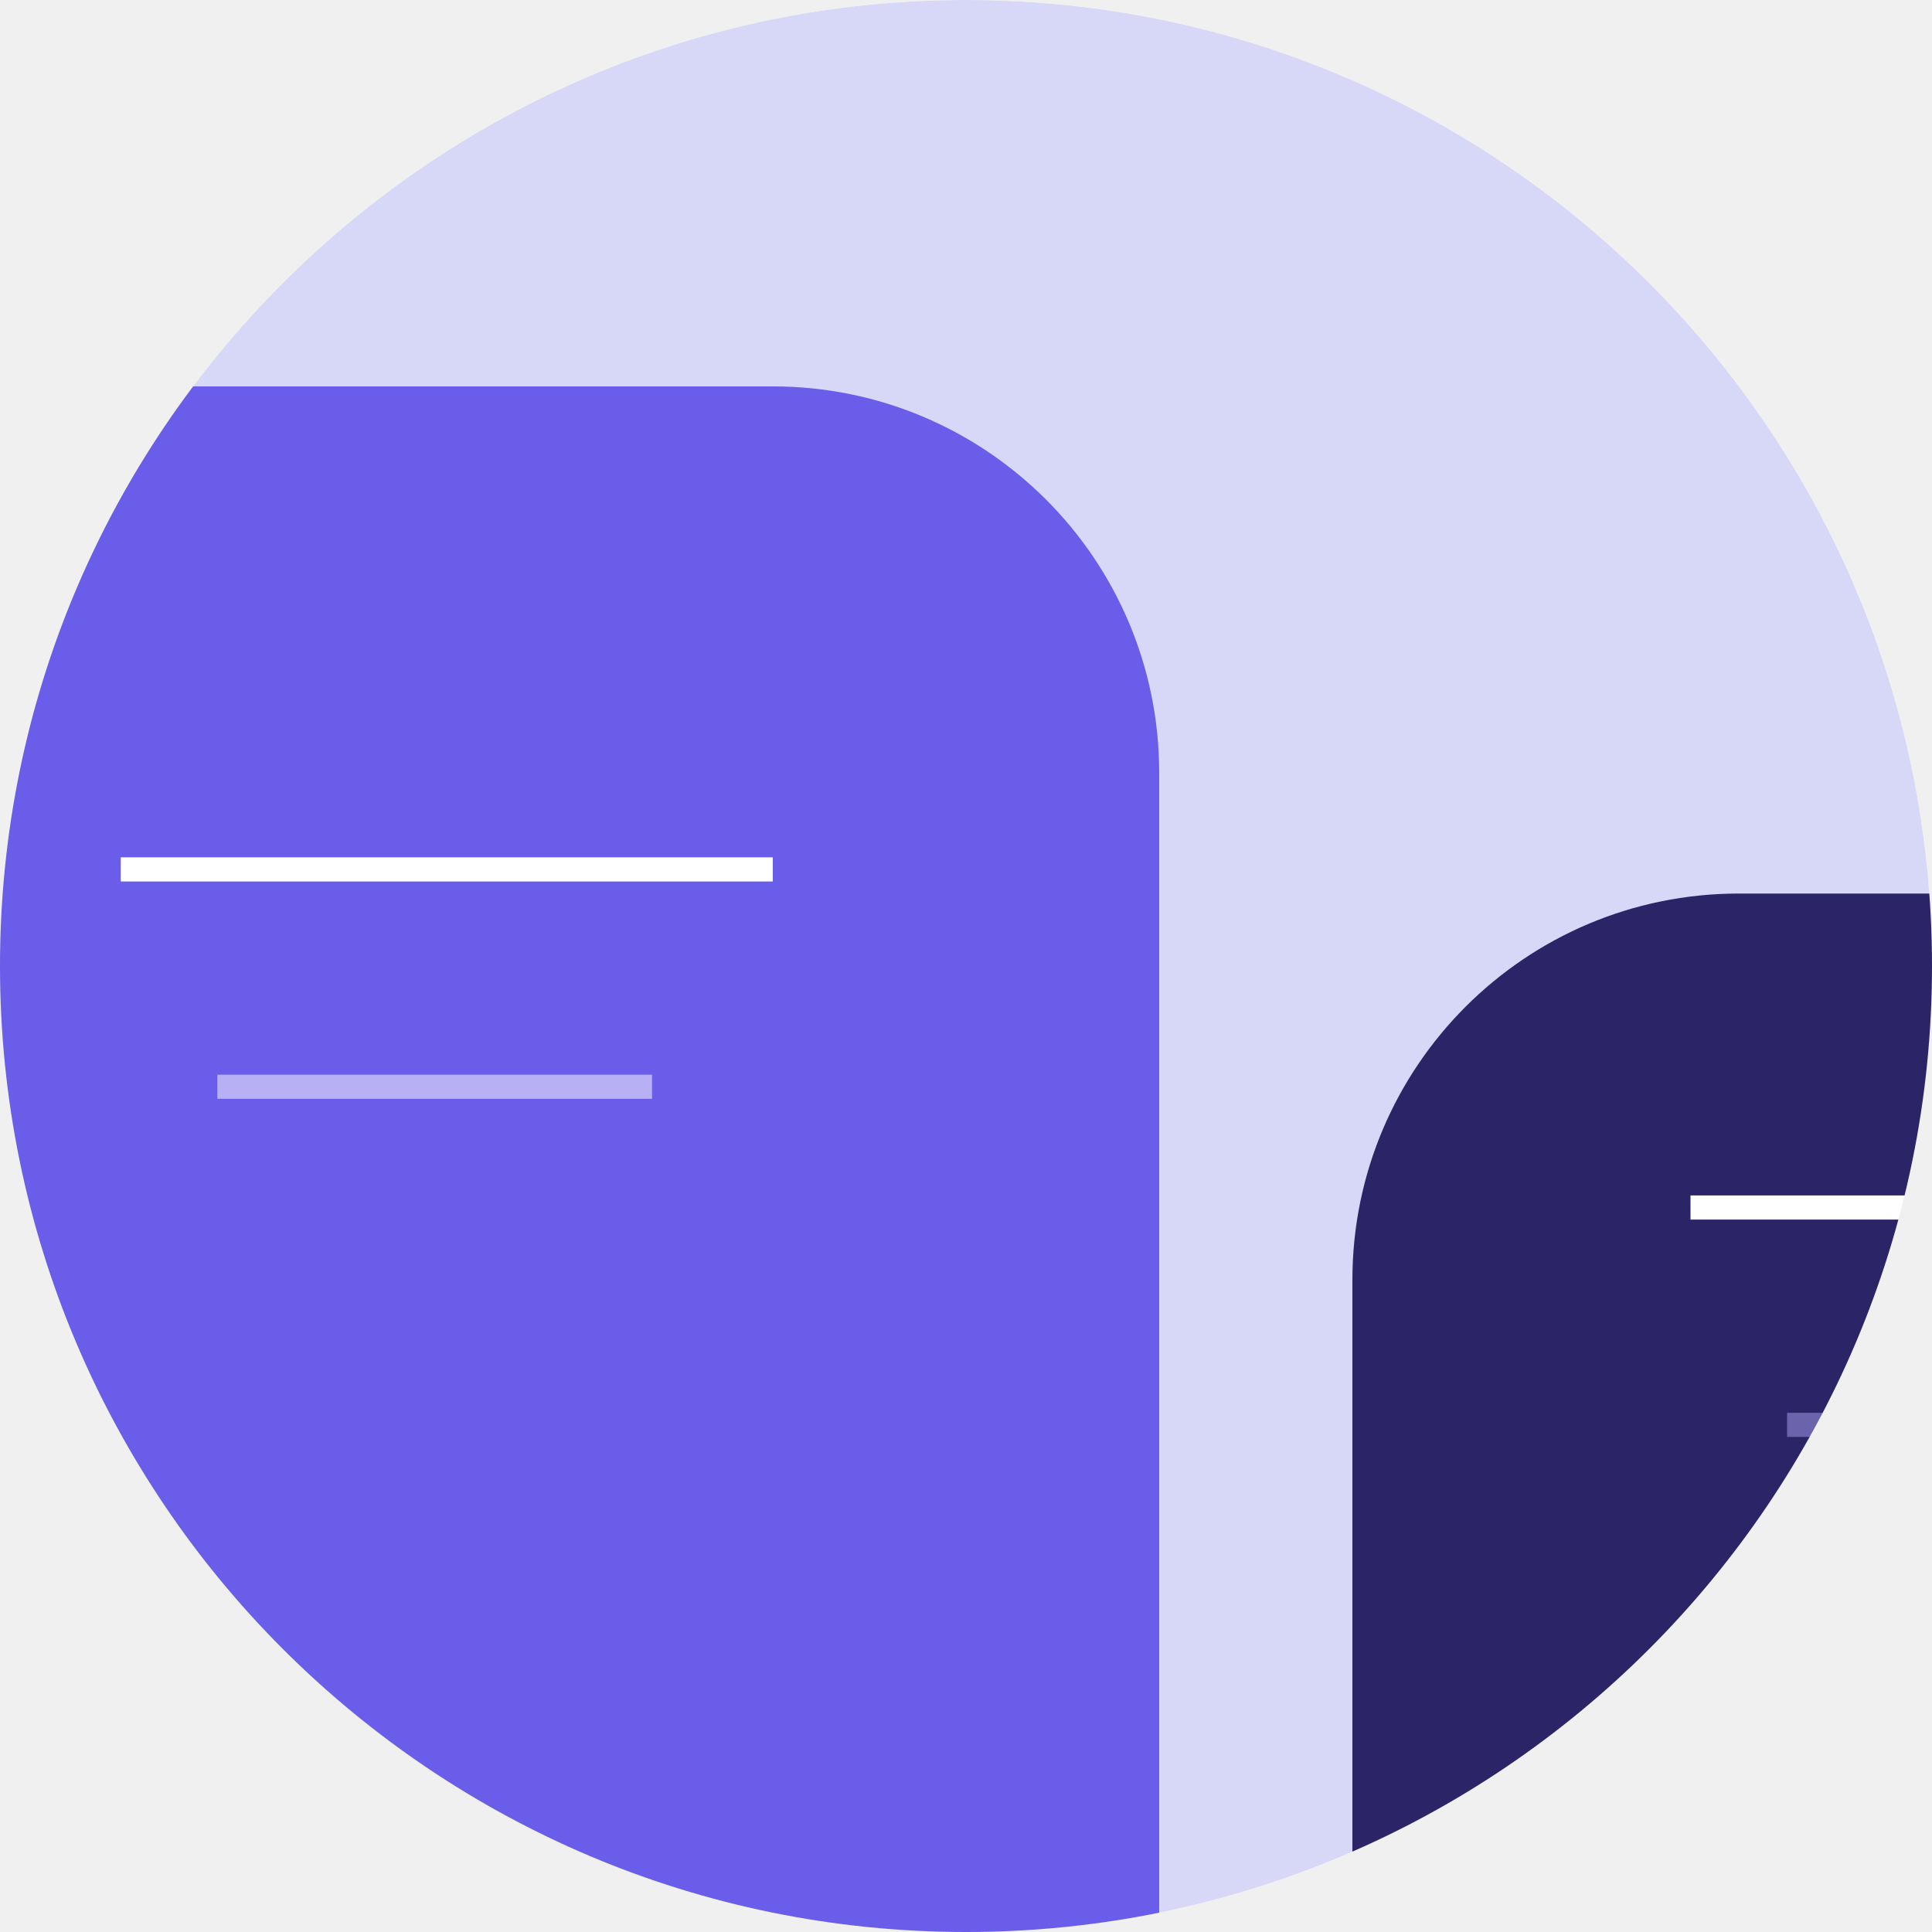
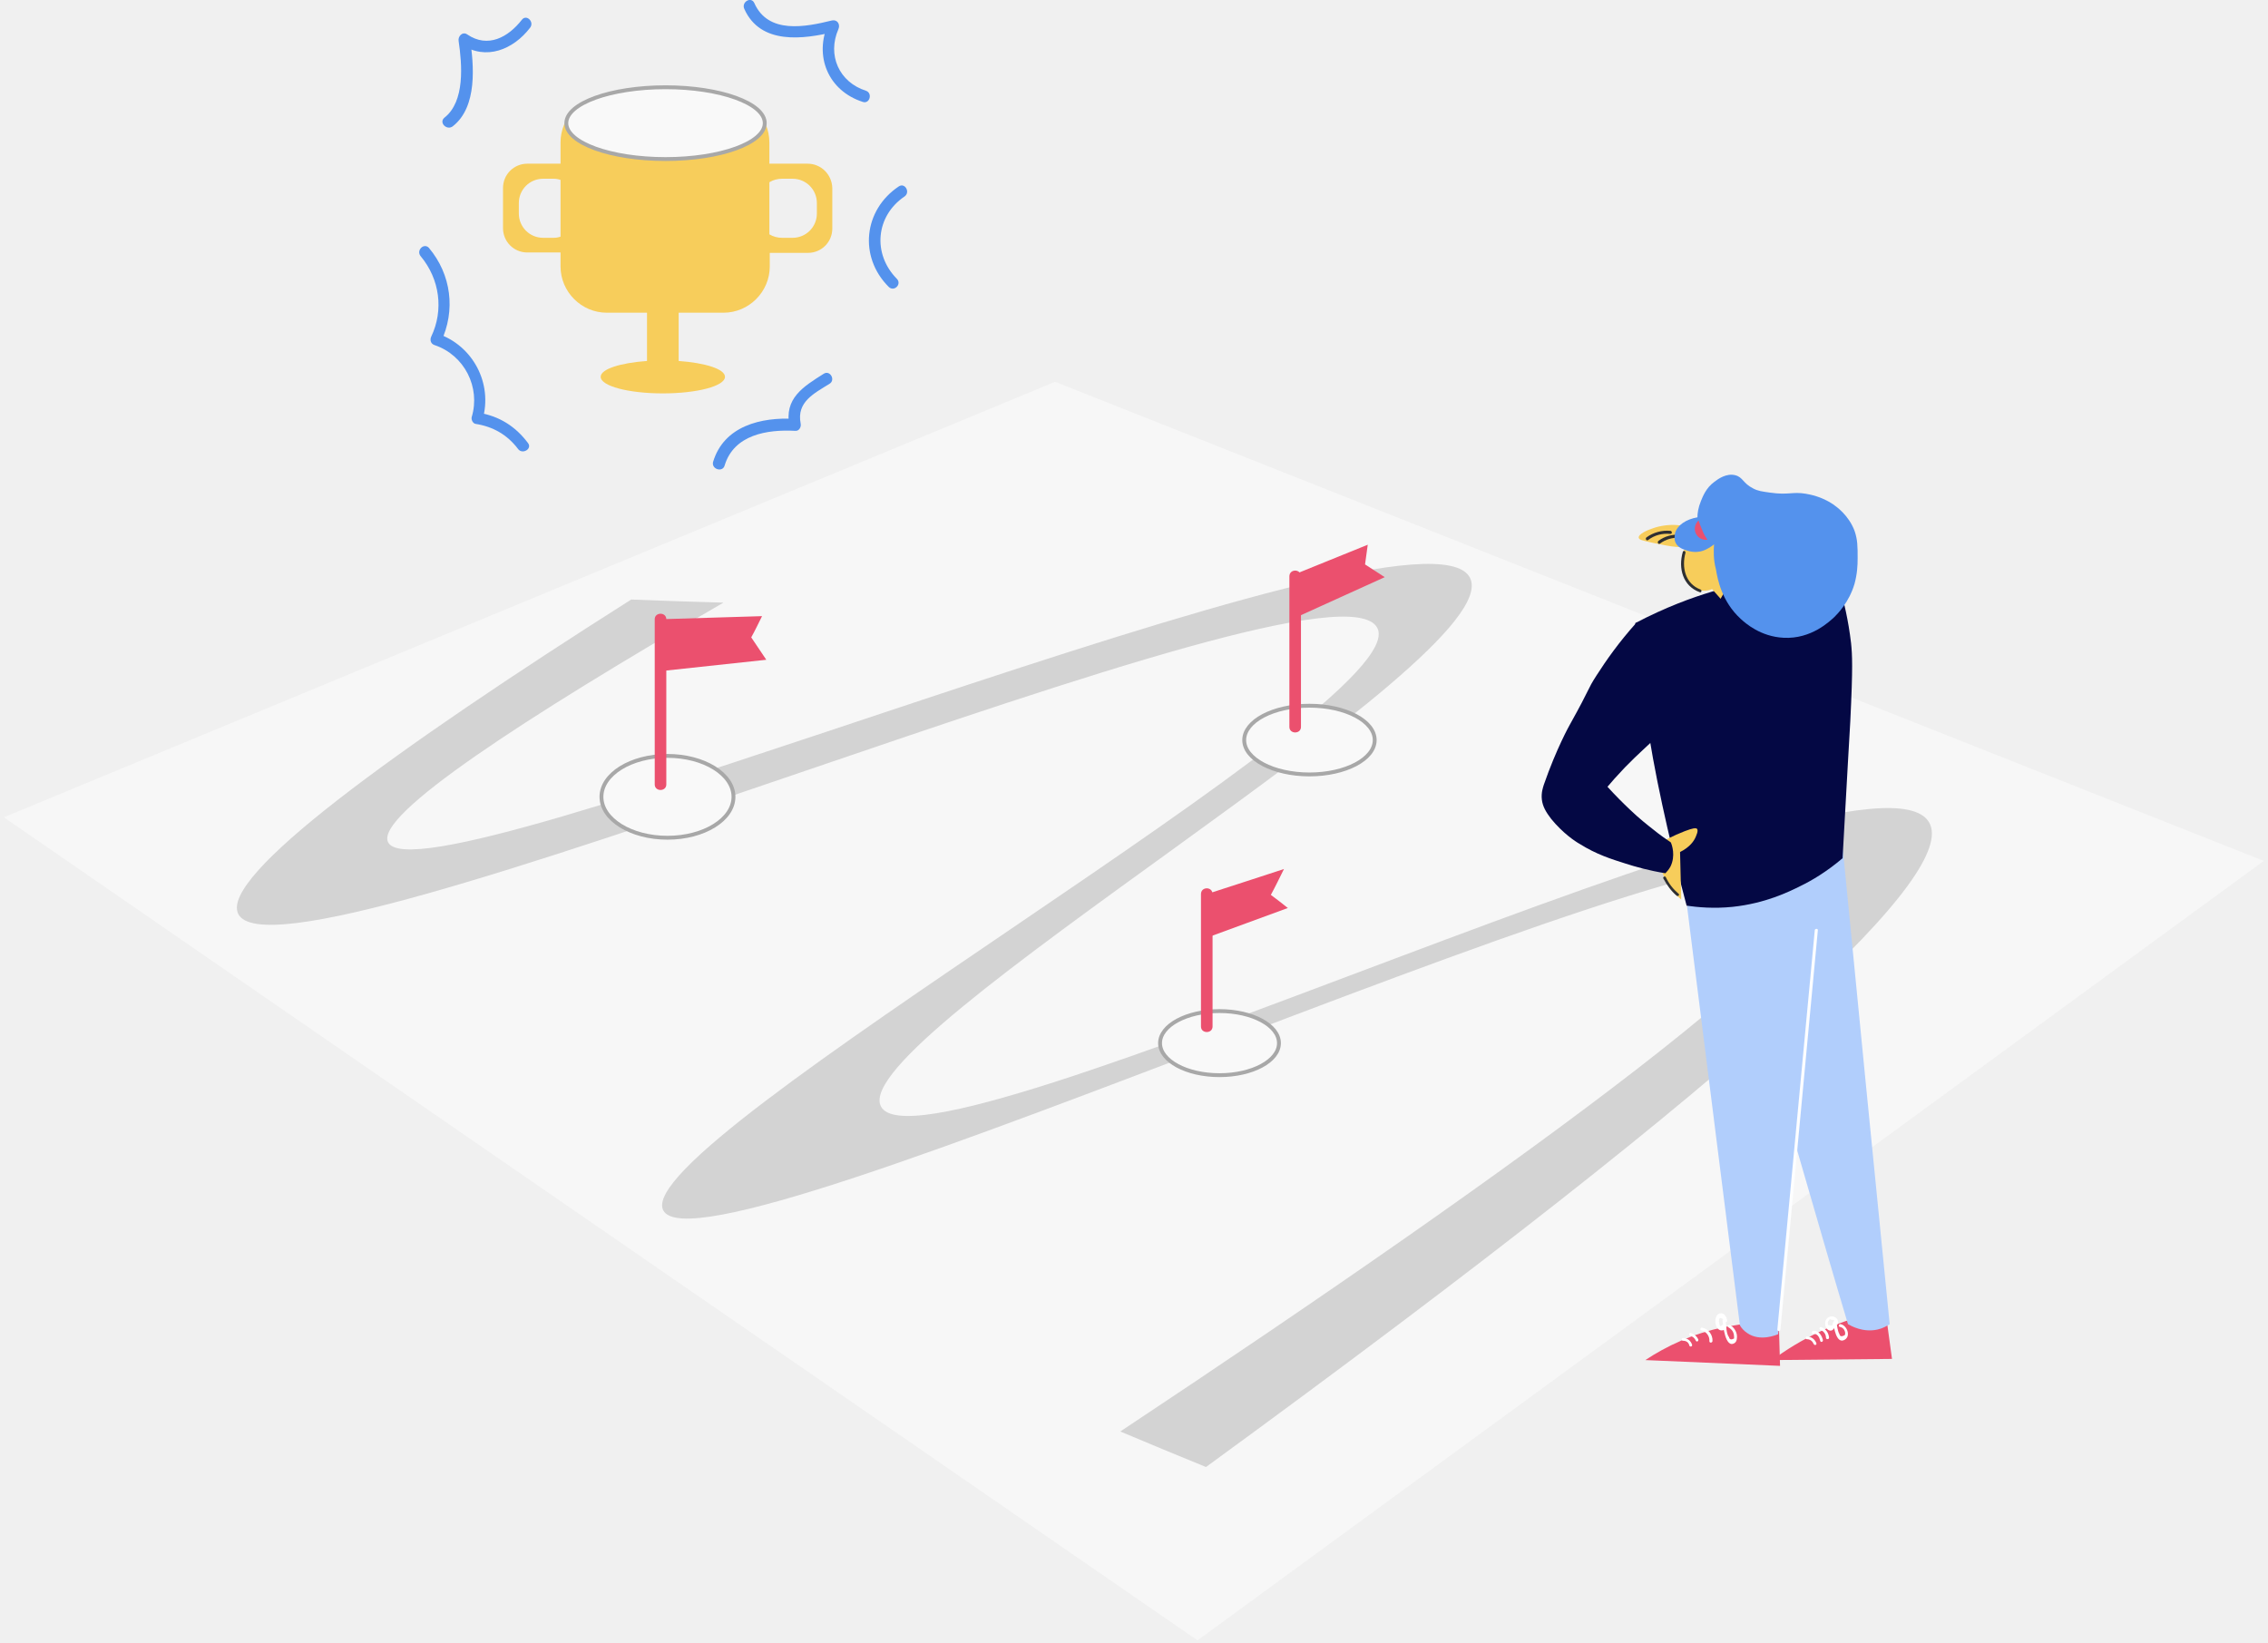
- <svg xmlns="http://www.w3.org/2000/svg" className="mb-30" width="80" height="80" viewBox="0 0 80 80" fill="none">
-   <mask id="mask0-icon2" mask-type="alpha" maskUnits="userSpaceOnUse" x="0" y="0" width="80" height="80">
-     <circle cx="40" cy="40" r="40" fill="#D7D7F8" />
-   </mask>
-   <g mask="url(#mask0-icon2)">
-     <circle cx="40" cy="40" r="40" fill="#D7D7F8" />
-     <rect x="-14" y="16" width="62" height="82" rx="16" fill="#695DE9" />
-     <path d="M32 36H5" stroke="white" strokeWidth="4" strokeLinecap="round" strokeLinejoin="round" />
-     <path d="M27 45L9 45" stroke="#B7B0F4" strokeWidth="4" strokeLinecap="round" strokeLinejoin="round" />
-     <rect x="56" y="37" width="49" height="75" rx="16" fill="#2B2467" />
-     <path d="M97 50H70" stroke="white" strokeWidth="4" strokeLinecap="round" strokeLinejoin="round" />
-     <path d="M92 59L74 59" stroke="#6B63AC" strokeWidth="4" strokeLinecap="round" strokeLinejoin="round" />
+ <svg xmlns="http://www.w3.org/2000/svg" version="1.1" x="0px" y="0px" viewBox="0 0 587.5 425.5" style="enable-background:new 0 0 587.5 425.5;" xml:space="preserve">
+   <style type="text/css">
+ 	.st0{fill:#F7F7F7;}
+ 	.st1{fill:#D3D3D3;}
+ 	.st2{fill:#F9F9F9;stroke:#A8A8A8;stroke-miterlimit:10;}
+ 	.st3{fill:#EB506E;}
+ 	.st4{fill:#F7CD5B;}
+ 	.st5{fill:#5492ED;}
+ 	.st6{fill:#B1CEFC;}
+ 	.st7{fill:none;}
+ 	.st8{fill:#FFFFFF;}
+ 	.st9{fill:#FDFEFF;}
+ 	.st10{fill:#040844;}
+ 	.st11{fill:#2E2F32;}
+ </style>
+   <g id="background">
+     <g id="board">
+       <polygon class="st0" points="310.2,424.9 1,211.7 273.3,98.9 586.4,223   " />
+       <path class="st1" d="M163.5,155.3C101.7,194.5,57,227,61.7,236.7c11,22.6,283.6-97.1,295.1-74c9.8,19.6-194,133-185,150.8    c10.3,20.4,288.3-111.7,301.1-88.1c7.5,13.7-76.9,75.2-182.7,145.4c7.4,3.1,14.8,6.2,22.2,9.2C457.9,273.9,507.2,225.8,499.7,213    c-15.2-26-260.6,94.6-271.5,73.6c-9.3-17.9,162.9-116.1,152.6-136.9c-12.3-24.8-272.3,86.1-280.3,68.4c-3.2-7,34.8-31.8,86.9-62    C179.5,155.9,171.5,155.6,163.5,155.3z" />
+       <ellipse class="st2" cx="339.2" cy="191.7" rx="16.9" ry="8.9" />
+       <ellipse class="st2" cx="172.9" cy="206.4" rx="17.1" ry="10.6" />
+       <ellipse class="st2" cx="315.9" cy="270.2" rx="15.4" ry="8.3" />
+       <g>
+         <g>
+           <path class="st3" d="M169.6,160.4c0,14.3,0,28.5,0,42.8c0,1.9,3,1.9,3,0c0-14.3,0-28.5,0-42.8      C172.6,158.5,169.6,158.5,169.6,160.4L169.6,160.4z" />
+         </g>
+       </g>
+       <g>
+         <g>
+           <path class="st3" d="M334,149.3c0,13,0,26,0,39c0,1.9,3,1.9,3,0c0-13,0-26,0-39C337,147.3,334,147.3,334,149.3L334,149.3z" />
+         </g>
+       </g>
+       <g>
+         <g>
+           <path class="st3" d="M311.1,231.6c0,11.4,0,22.9,0,34.3c0,1.9,3,1.9,3,0c0-11.4,0-22.9,0-34.3      C314.1,229.6,311.1,229.6,311.1,231.6L311.1,231.6z" />
+         </g>
+       </g>
+       <path class="st3" d="M171.1,160.4c8.8-0.3,17.5-0.5,26.3-0.8c-0.9,1.8-1.8,3.7-2.8,5.5c1.3,1.9,2.6,3.9,3.9,5.8    c-9.3,1-18.6,2-27.9,3C170.7,169.5,170.9,165,171.1,160.4z" />
+       <path class="st3" d="M334.8,149c6.5-2.6,13-5.3,19.5-7.9c-0.2,1.7-0.5,3.4-0.7,5.1c1.7,1.1,3.4,2.2,5.1,3.3    c-7.6,3.4-15.1,6.9-22.7,10.3C335.7,156.1,335.3,152.5,334.8,149z" />
+       <path class="st3" d="M312.6,231.6c6.7-2.2,13.4-4.3,20-6.5c-1.1,2.2-2.2,4.5-3.4,6.7c1.5,1.1,2.9,2.2,4.4,3.4    c-7,2.6-14,5.1-21,7.7C312.6,239.1,312.6,235.3,312.6,231.6z" />
+     </g>
+     <g id="trophy">
+       <path class="st4" d="M209.2,42.4h-9.9v-5.5c0-6.6-5.4-12-12-12h-30.1c-6.6,0-12,5.4-12,12v5.5h-8.6c-3.5,0-6.3,2.8-6.3,6.3v10.4    c0,3.5,2.8,6.3,6.3,6.3h8.6V69c0,6.6,5.4,12,12,12h10.4v12.5c-6.9,0.5-12,2.1-12,4.1c0,2.4,7.2,4.3,16.1,4.3    c8.9,0,16.1-1.9,16.1-4.3c0-2-5.1-3.6-12-4.1V81h11.6c6.6,0,12-5.4,12-12v-3.5h9.9c3.5,0,6.3-2.8,6.3-6.3V48.7    C215.5,45.2,212.7,42.4,209.2,42.4z M145.2,61.3c-0.6,0.2-1.1,0.3-1.8,0.3h-2.7c-3.5,0-6.3-2.8-6.3-6.3v-2.7    c0-3.5,2.8-6.3,6.3-6.3h2.7c0.6,0,1.2,0.1,1.8,0.3V61.3z M211.6,55.3c0,3.5-2.8,6.3-6.3,6.3h-2.7c-1.2,0-2.3-0.3-3.3-0.9V47.2    c1-0.6,2.1-0.9,3.3-0.9h2.7c3.5,0,6.3,2.8,6.3,6.3V55.3z" />
+       <ellipse class="st2" cx="172.4" cy="31.9" rx="25.7" ry="9.3" />
+       <g>
+         <g>
+           <path class="st5" d="M117.3,32.7c6.4-5,5.5-15.8,4.4-22.9c-0.7,0.6-1.5,1.1-2.2,1.7c6.4,4.3,13.5,1.3,17.8-4.3      c1.2-1.5-0.9-3.6-2.1-2.1c-3.5,4.5-8.8,7.5-14.2,3.8c-1.2-0.8-2.4,0.5-2.2,1.7c0.9,6.1,1.7,15.7-3.7,19.9      C113.6,31.8,115.8,33.9,117.3,32.7L117.3,32.7z" />
+         </g>
+       </g>
+       <g>
+         <g>
+           <path class="st5" d="M109,66.4c4.9,5.9,6,13.9,2.7,20.8c-0.4,0.9-0.1,1.9,0.9,2.2c7.7,2.6,11.9,10.9,9.6,18.6      c-0.2,0.7,0.3,1.7,1,1.8c4.5,0.7,8.2,2.8,11,6.5c1.1,1.5,3.7,0,2.6-1.5c-3.2-4.3-7.4-7-12.8-7.9c0.3,0.6,0.7,1.2,1,1.8      c2.7-9.4-2.5-19.2-11.7-22.3c0.3,0.7,0.6,1.5,0.9,2.2c3.9-8.2,2.7-17.5-3.1-24.4C109.8,62.8,107.7,64.9,109,66.4L109,66.4z" />
+         </g>
+       </g>
+       <g>
+         <g>
+           <path class="st5" d="M187.7,120.6c2.4-8,11-9.4,18.3-9c1,0.1,1.6-1,1.4-1.9c-1.1-5.6,3.5-7.8,7.5-10.3c1.6-1,0.1-3.6-1.5-2.6      c-5.4,3.4-10.3,6.4-8.9,13.6c0.5-0.6,1-1.3,1.4-1.9c-8.7-0.5-18.4,1.8-21.2,11.2C184.3,121.6,187.2,122.4,187.7,120.6      L187.7,120.6z" />
+         </g>
+       </g>
+       <g>
+         <g>
+           <path class="st5" d="M192.8,2.3c4.2,9.4,15.3,7.9,23.5,5.9c-0.6-0.7-1.1-1.5-1.7-2.2c-3.8,8.5-0.1,17.5,8.9,20.4      c1.8,0.6,2.6-2.3,0.8-2.9c-6.9-2.2-10.1-9.2-7.1-16c0.5-1.2-0.3-2.5-1.7-2.2C208.6,7,199,8.9,195.4,0.8      C194.6-1,192,0.5,192.8,2.3L192.8,2.3z" />
+         </g>
+       </g>
+       <g>
+         <g>
+           <path class="st5" d="M232.8,48.3c-9.1,6.1-10.4,18.2-2.6,26c1.4,1.4,3.5-0.7,2.1-2.1c-6.3-6.4-5.5-16.2,2-21.3      C235.9,49.8,234.4,47.2,232.8,48.3L232.8,48.3z" />
+         </g>
+       </g>
+     </g>
+   </g>
+   <g id="character">
+     <g id="leg_right">
+       <path class="st3" d="M479.6,341.7c-2.4,0.8-5,1.7-7.7,3c-5.2,2.4-9.5,5.1-12.8,7.6c10.3-0.1,20.6-0.2,31-0.3    c-0.5-3.7-1-7.4-1.5-11C485.5,341.2,482.6,341.5,479.6,341.7z" />
+       <path class="st6" d="M477.4,220.3c4,40.9,8,81.8,12.1,122.7c-0.8,0.5-1.8,1.1-3.2,1.4c-3.7,0.8-6.7-0.9-7.6-1.4    c-3.3-11-7.4-25.1-12.2-41.7c-8.2-28.3-11.4-39.7-14.1-55.5c-1.6-9.3-2.5-16.9-3.1-22C458.7,222.7,468,221.5,477.4,220.3z" />
+       <g>
+         <path class="st7" d="M478,223.2c3.8,40,7.7,79.9,11.5,119.9" />
+       </g>
+       <g>
+         <path class="st7" d="M454.3,253.7c7.1,30.1,15.2,59.9,24.4,89.4" />
+       </g>
+       <g>
+         <path class="st7" d="M479.4,343.7c2.5,1.2,5.5,1.3,8.2,0.4" />
+       </g>
+       <g>
+         <g>
+           <path class="st8" d="M476,343c0.7-2.1-2.4-2.8-3.1-0.9c-0.3,0.8,0,2.2,0.9,2.5c1.2,0.4,1.5-1,1.8-1.8c-0.2-0.1-0.5-0.1-0.7-0.2      c0.1,1.1,0.8,5.8,3,4.4c1.6-1,0.5-3.7-1.1-4c-0.5-0.1-0.7,0.6-0.2,0.7c0.6,0.1,1.1,0.5,1.3,1.2c0.1,0.3,0.1,0.6,0,0.9      c-0.8,0.5-1.3,0.4-1.4-0.2c-0.5-0.8-0.6-2.2-0.8-3.1c0-0.3-0.5-0.6-0.7-0.2c-0.1,0.1-0.1,0.2-0.2,0.4c-0.2,0.5,0,0.8-0.8,0.6      c-0.4,0-0.6-0.1-0.5-0.5c-0.1-0.3,0-0.5,0.2-0.7c0.2-0.4,0.4-0.5,0.8-0.2c0.6-0.1,0.8,0.2,0.6,0.9      C475.2,343.2,475.9,343.4,476,343L476,343z" />
+         </g>
+       </g>
+       <g>
+         <g>
+           <path class="st8" d="M468.1,346.9c0.8,0,1.4,0.5,1.7,1.2c0.2,0.5,0.9,0.3,0.7-0.2c-0.4-1-1.3-1.7-2.4-1.7      C467.6,346.2,467.6,346.9,468.1,346.9L468.1,346.9z" />
+         </g>
+       </g>
+       <g>
+         <g>
+           <path class="st8" d="M469.7,345.5c1.1-0.1,1.6,0.9,1.8,1.8c0.1,0.5,0.8,0.3,0.7-0.2c-0.3-1.2-1.1-2.5-2.5-2.4      C469.2,344.8,469.2,345.6,469.7,345.5L469.7,345.5z" />
+         </g>
+       </g>
+       <g>
+         <g>
+           <path class="st8" d="M471.6,344.5c0.8,0.3,1.4,1.1,1.4,2c0,0.5,0.8,0.5,0.8,0c-0.1-1.2-0.8-2.3-2-2.7      C471.3,343.6,471.1,344.3,471.6,344.5L471.6,344.5z" />
+         </g>
+       </g>
+     </g>
+     <g id="leg_left">
+       <path class="st3" d="M450.6,343.1c-1.2,0.2-2.5,0.4-3.7,0.6c-8.5,1.7-15.4,5.1-20.7,8.6c11.6,0.5,23.3,1,34.9,1.5    c-0.1-3.5-0.2-7-0.3-10.5C457.3,343.2,454,343.2,450.6,343.1z" />
+       <path class="st6" d="M437,234.7c4.6,36.2,9.1,72.4,13.7,108.6c0.4,0.7,1,1.4,1.9,2c3.3,2.3,7.5,0.5,8,0.3    c1.1-10.7,2.2-21.4,3.2-32c3-30.3,5.9-60.7,8.6-91C460.6,226.6,448.8,230.6,437,234.7z" />
+       <g>
+         <path class="st7" d="M437,237.6c4.5,35.2,9.1,70.3,13.6,105.5" />
+       </g>
+       <g>
+         <g>
+           <path class="st9" d="M470.1,240.9c-3.2,34.5-6.5,69-9.7,103.5c0,0.5,0.7,0.5,0.8,0c3.2-34.5,6.5-69,9.7-103.5      C470.9,240.5,470.2,240.5,470.1,240.9L470.1,240.9z" />
+         </g>
+       </g>
+       <g>
+         <path class="st7" d="M451.5,344.4c2.2,1.8,5.3,2.4,8,1.5" />
+       </g>
+       <g>
+         <g>
+           <path class="st8" d="M447.4,342.1c-0.1-0.9-0.7-2.1-1.8-1.9c-1.1,0.1-1.4,1.7-1.2,2.6c0.1,0.8,0.7,2,1.8,1.8      c1.1-0.2,0.9-1.7,0.7-2.6c-0.1-0.4-0.8-0.3-0.7,0.1c0.1,1,0.7,7.3,3.1,5.8c0.7-0.4,0.7-1.6,0.6-2.2c-0.2-1.1-0.9-2-1.8-2.5      c-0.4-0.2-0.8,0.4-0.4,0.6c0.7,0.4,1.2,0.9,1.4,1.7c0.1,0.4,0.1,0.8,0.1,1.2c-0.7,0.4-1.2,0.3-1.3-0.3c-0.8-1-0.7-3.1-0.9-4.3      c-0.2,0-0.5,0.1-0.7,0.1c0,0.3,0.1,0.5,0.1,0.8c-0.7,0.7-1,0.6-1-0.1c-0.1-0.3-0.2-0.6-0.1-0.9c0-0.8,0.5-0.8,1.5,0.1      C446.7,342.6,447.4,342.6,447.4,342.1L447.4,342.1z" />
+         </g>
+       </g>
+       <g>
+         <g>
+           <path class="st8" d="M436,347.3c0.8,0,1.4,0.4,1.6,1.2c0.1,0.5,0.9,0.3,0.7-0.2c-0.3-1-1.3-1.8-2.4-1.7      C435.5,346.6,435.5,347.3,436,347.3L436,347.3z" />
+         </g>
+       </g>
+       <g>
+         <g>
+           <path class="st8" d="M437.8,346c0.7,0.2,1.2,0.6,1.5,1.3c0.2,0.4,0.8,0.1,0.6-0.4c-0.4-0.8-1.1-1.4-1.9-1.6      C437.6,345.1,437.4,345.8,437.8,346L437.8,346z" />
+         </g>
+       </g>
+       <g>
+         <g>
+           <path class="st8" d="M440.7,344.6c1.3,0.3,2.2,1.5,2.1,2.8c0,0.5,0.7,0.5,0.8,0c0.1-1.7-1.1-3.2-2.7-3.5      C440.5,343.8,440.3,344.5,440.7,344.6L440.7,344.6z" />
+         </g>
+       </g>
+     </g>
+     <g id="torso">
+       <path class="st10" d="M423.6,161.4c0.1,1.9,0.2,4.9,0.6,8.6c0.5,5.5,1.2,9.6,2.4,17.2c0.2,1,0.9,5.5,1.6,9.3    c2.8,15.5,7.6,34.1,8.7,38.1c2.9,0.4,7,0.8,11.9,0.3c8.5-0.9,14.6-3.9,17.6-5.4c2.9-1.4,6.8-3.7,10.9-7.2    c0.2-3.2,0.4-7.5,0.6-10.8c0.7-12.8,1-17.6,1.4-24.7c0.7-14.2,0.5-17.2,0.2-20.2c-0.7-6-1.9-10.9-2.9-14.3    c-3.6-1.2-9.1-2.6-15.9-2.5c-6.3,0.1-10.9,1.5-17.4,3.5C438.3,154.8,431.4,157.3,423.6,161.4z" />
+       <g>
+         <path class="st7" d="M423.6,161.4c7.6-4.6,15.8-8.5,24.5-10.4s18-1.9,26.4,1.2" />
+       </g>
+       <g>
+         <path class="st7" d="M424.2,169.9c2.7,21.8,6.9,43.4,12.7,64.5" />
+       </g>
+       <g>
+         <path class="st7" d="M477.2,153.7c3.4,10.8,2.8,22.4,2.1,33.7c-0.6,10.6-1.2,21.3-1.8,31.9" />
+       </g>
+       <g>
+         <path class="st7" d="M438.2,234.9c13.6,1.2,27.6-3.2,38-12.1" />
+       </g>
+     </g>
+     <g id="hand_right">
+       <path class="st4" d="M424.5,139.3c0.1,0.5,0.8,0.7,3.6,1.3c5.3,1.1,7.9,1.6,9.2,0.4c0.8-0.7,1.6-2.1,1.2-3.1    c-0.8-2.2-6.5-2.5-10.5-1C426.7,137.3,424.3,138.4,424.5,139.3z" />
+       <g>
+         <path class="st7" d="M424.5,139.7c0.3-1.7,2.3-2.3,4-2.5c1.8-0.2,3.6-0.2,5.4-0.1" />
+       </g>
+       <g>
+         <g>
+           <path class="st11" d="M426.9,139.9c1.7-1.3,3.7-1.8,5.8-1.6c0.5,0,0.5-0.7,0-0.8c-2.2-0.2-4.4,0.4-6.2,1.7      C426.1,139.5,426.5,140.2,426.9,139.9L426.9,139.9z" />
+         </g>
+       </g>
+       <g>
+         <g>
+           <path class="st11" d="M430,140.8c1.5-1.1,3.2-1.6,5.1-1.5c0.5,0,0.5-0.7,0-0.8c-2-0.1-3.9,0.4-5.5,1.6      C429.2,140.5,429.6,141.1,430,140.8L430,140.8z" />
+         </g>
+       </g>
+     </g>
+     <g id="hand_left">
+       <path class="st4" d="M431.5,217.5c-0.4,0.7-1,1.7-1.3,3.1c-0.7,3,0.4,5.4,1,6.8c1.2,2.8,3.1,4.6,4.3,5.6c0-1.4,0-2.8-0.1-4.2    c-0.1-2.7-0.1-5.5-0.2-8.1c2.6-1.3,3.6-2.9,4-3.8c0.2-0.5,0.8-1.7,0.4-2.2c-0.3-0.3-1.1-0.2-3.2,0.6    C435.1,215.8,433.5,216.5,431.5,217.5z" />
+       <path class="st10" d="M423.9,161.3c-4.5,5-7.8,9.7-10.3,13.6c-2.7,4.2-1.2,2.5-7,12.9c0,0-3.4,6-6.7,15.5c-0.2,0.7-0.7,2-0.5,3.8    c0.2,1.8,1.1,3.3,2.4,5c3,3.7,6.3,5.9,7.4,6.5c4.3,2.7,8.1,3.9,11.9,5.1c2.5,0.8,6,1.8,10.3,2.5c0.4-0.4,0.9-1,1.3-1.7    c1.4-2.8,0.4-5.7,0.1-6.3c-1.3-0.9-2.8-1.9-4.5-3.3c-1.4-1.1-3.6-2.8-6.1-5.2c-1.8-1.7-3.7-3.6-5.8-5.9c0.9-1.1,2.5-2.9,4.5-5    c3.6-3.7,5.4-5.1,10.1-9.7c3.3-3.2,4.9-4.9,5.8-6.5c0.6-1.1,2.7-5.6,1.4-10.4C436.6,166.7,431,162.3,423.9,161.3z" />
+       <g>
+         <path class="st7" d="M422,162.2c-9.2,12.7-16.7,26.6-22.2,41.2" />
+       </g>
+       <g>
+         <path class="st7" d="M432.4,187.8c-1.9,1.8-3.9,3.7-5.8,5.5c-3.5,3.3-7.1,6.6-10,10.5" />
+       </g>
+       <g>
+         <path class="st7" d="M416.6,204.2c4.7,5.4,10.2,10.1,16.1,14.1c0,0.2-0.4,0.3-0.5,0.1" />
+       </g>
+       <g>
+         <path class="st7" d="M400.6,210.6c3.3,4.9,8.3,8.4,13.8,10.8c5.4,2.4,11.2,3.7,17,4.9c0.2,0,0.4,0.1,0.5-0.1     c0.1-0.1-0.1-0.4-0.2-0.3" />
+       </g>
+       <g>
+         <path class="st7" d="M432.5,217.3c0.7,3,0.6,6.1-0.3,9" />
+       </g>
+       <g>
+         <path class="st7" d="M433.5,216.7c1.2-0.6,2.3-1.2,3.5-1.7c0.5-0.3,1-0.5,1.6-0.5c0.6,0,1.2,0.3,1.3,0.9c0.1,0.6-0.4,1.1-0.8,1.5     c-0.8,0.8-1.7,1.6-2.5,2.5" />
+       </g>
+       <g>
+         <g>
+           <path class="st11" d="M430.9,227.6c0.9,1.7,2,3.2,3.4,4.4c0.4,0.3,0.9-0.2,0.5-0.5c-1.4-1.2-2.5-2.6-3.3-4.3      C431.3,226.8,430.6,227.2,430.9,227.6L430.9,227.6z" />
+         </g>
+       </g>
+     </g>
+     <g id="head">
+       <path class="st4" d="M436.3,142.4c-0.7,1.4-0.6,3.1-0.6,3.7c0,1.1,0.1,3.2,1.6,4.9c0.4,0.4,1.6,1.8,3.6,2c1.2,0.1,2.1-0.2,2.6-0.4    c0.7,0.8,1.4,1.6,2.2,2.5c1.1-1.8,2.6-4.6,3.3-8.4c0.6-3.2,1.1-5.9-0.4-7.5C446,136.4,438.2,138.3,436.3,142.4z" />
+       <path class="st5" d="M444,141c-0.5,0.4-1.5,1.2-3,1.7c-0.6,0.2-2,0.5-3.7,0c-1-0.3-2.5-0.7-3.2-2c-0.6-1.1-0.2-2.3-0.2-2.6    c0.6-2.1,2.9-3.6,5.8-4.1c0-1,0.2-2.5,0.9-4.2c0.5-1.2,1.3-3.4,3.5-5c0.9-0.7,3.1-2.3,5.4-1.7c2,0.5,2,2.1,4.6,3.4    c1.3,0.7,2.3,0.8,4.4,1.1c4.8,0.7,5.8-0.3,9.3,0.3c1.1,0.2,4,0.7,7,2.7c1,0.7,4.1,2.9,5.6,6.9c0.8,2.3,0.8,4.1,0.8,7.1    c0,1.9-0.1,4-0.8,6.6c-1.4,4.8-4.4,7.8-5.2,8.6c-1.2,1.1-6,5.8-13.2,5.4c-5.9-0.3-9.8-3.7-11.1-4.9c-4.9-4.5-6-10.3-6.4-12.8    C443.8,144.9,443.9,142.6,444,141z" />
+       <path class="st3" d="M440,134.8c-1,0.9-1.3,2.4-0.6,3.6c0.6,1,1.7,1.6,2.9,1.4c-0.5-0.7-1-1.5-1.4-2.6    C440.5,136.3,440.2,135.5,440,134.8z" />
+       <g>
+         <g>
+           <path class="st11" d="M435.9,143c-1.2,4.2,0,8.8,4.4,10.4c0.5,0.2,0.6-0.6,0.2-0.7c-4-1.5-4.9-5.8-3.9-9.5      C436.7,142.7,436,142.5,435.9,143L435.9,143z" />
+         </g>
+       </g>
+       <g>
+         <path class="st7" d="M441.9,141.6c-1.1,0.6-2.3,0.9-3.5,1c-1,0.1-2,0.1-2.9-0.4c-1.2-0.7-1.8-2.1-1.7-3.5c0.2-1.4,1-2.6,2.1-3.4     s2.5-1.2,3.8-1.4" />
+       </g>
+       <g>
+         <path class="st7" d="M443.5,141c-2.3-1.4-3.6-4.1-3.8-6.8c-0.1-2.7,0.9-5.3,2.5-7.5c1.1-1.4,2.5-2.7,4.2-3.3     c1.7-0.6,3.7-0.5,5.2,0.5c1,0.7,1.6,1.7,2.4,2.6c1.3,1.3,3.2,2.2,5.1,2.1c1.1,0,2.2-0.4,3.2-0.6c4.2-0.9,8.8,0.1,12.3,2.5     c3.5,2.5,6,6.4,6.7,10.7c0.6,3.6-0.1,7.4-1.5,10.8c-2.4,6.1-7.2,11.5-13.6,13c-6,1.4-12.6-1.2-16.8-5.8c-4.1-4.6-5.9-11-5.6-17.2     " />
+       </g>
+     </g>
  </g>
</svg>
